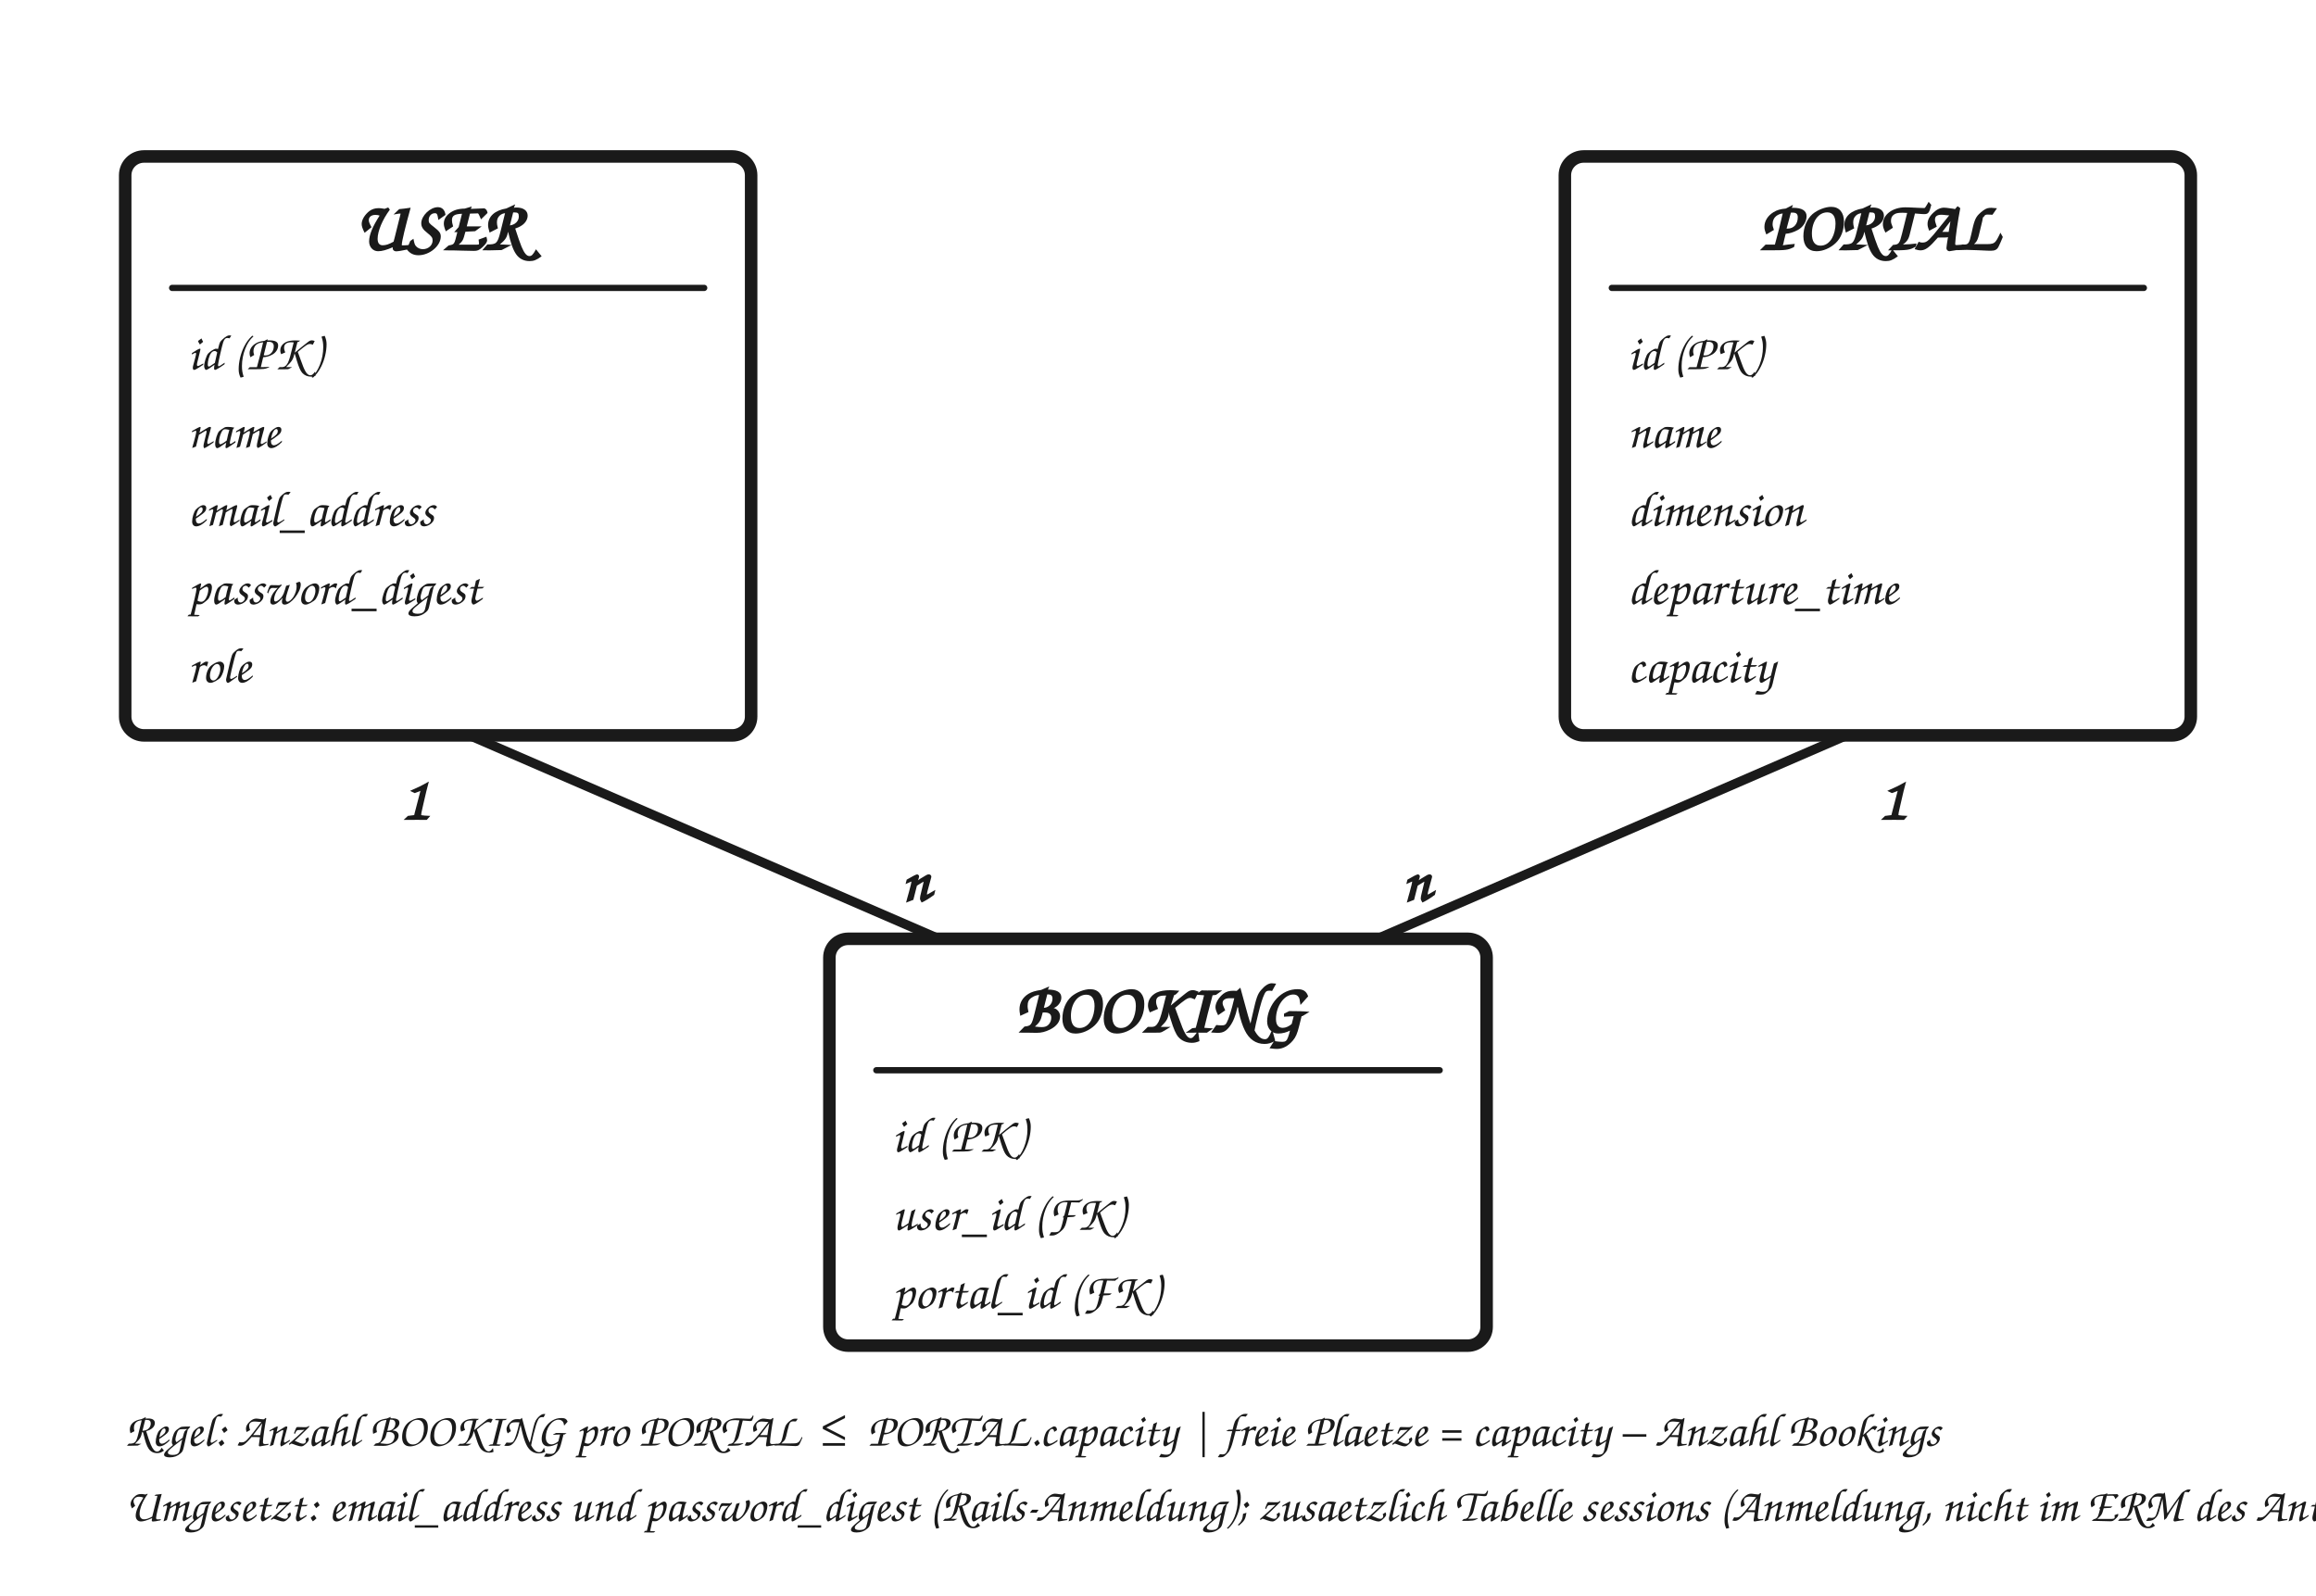
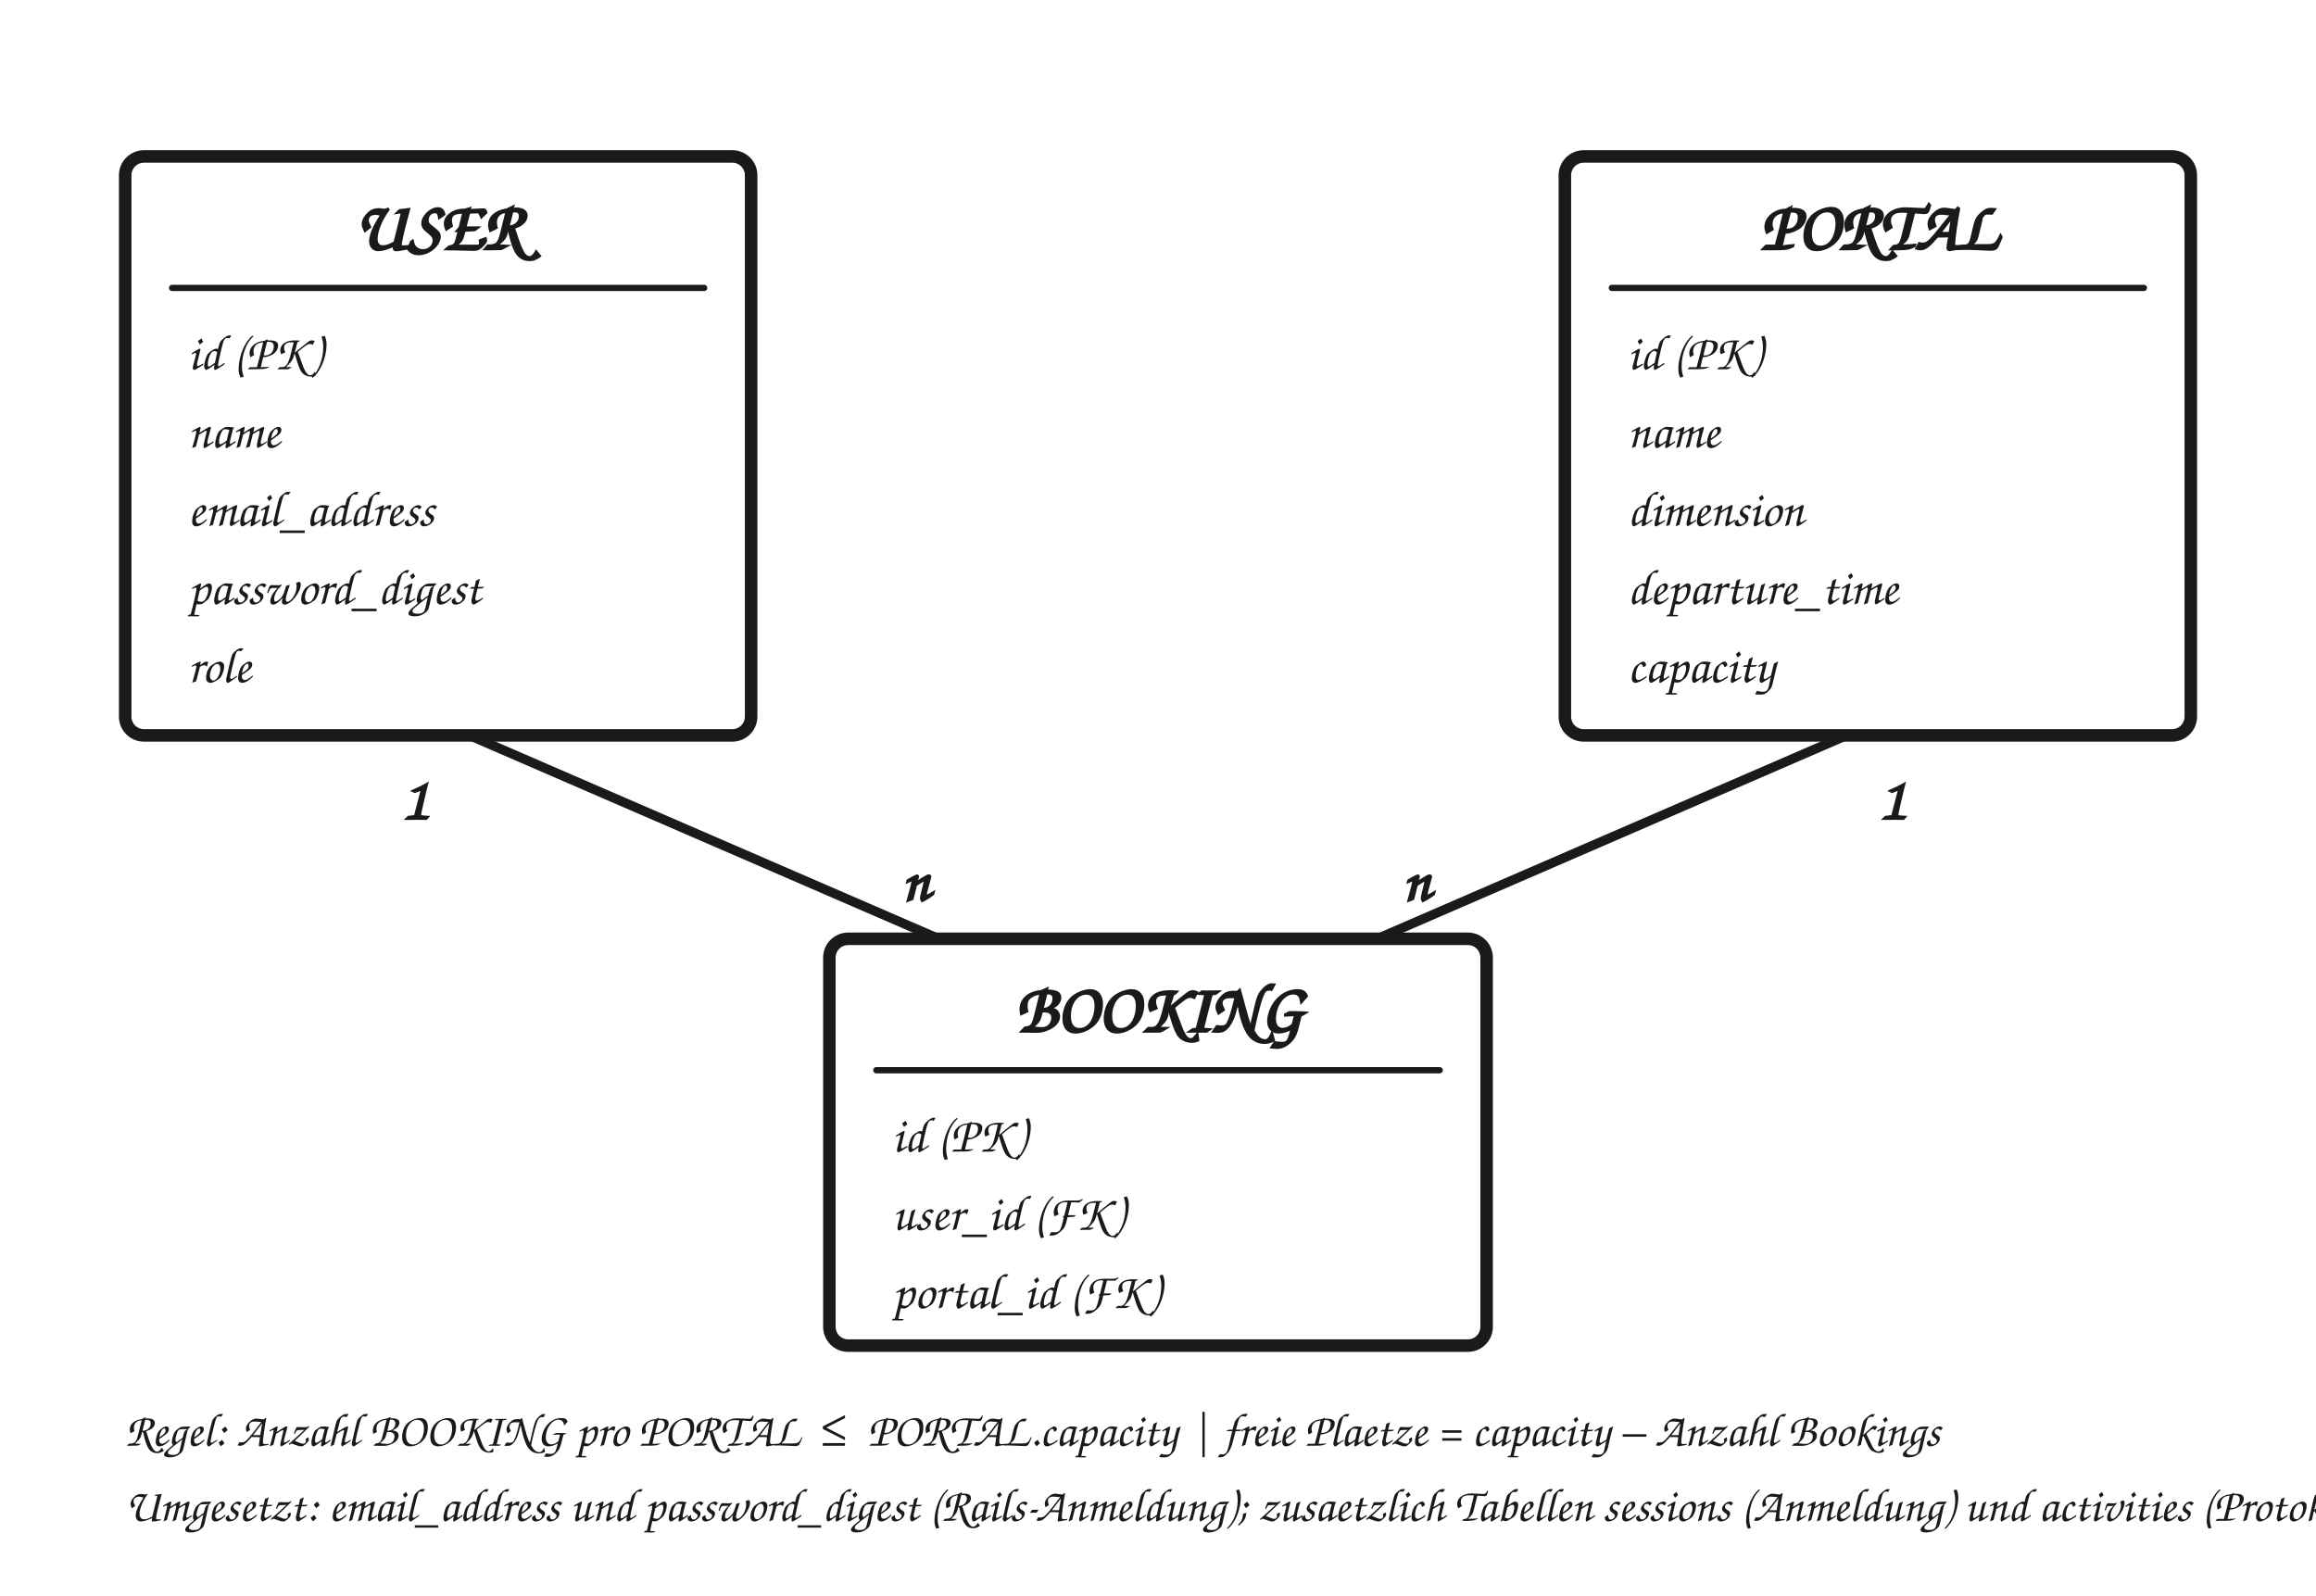
<svg xmlns="http://www.w3.org/2000/svg" viewBox="0 0 740 510" width="740" height="510">
  <style>
  .bg{fill:#fff}
  .box{fill:#fff;stroke:#1a1a1a;stroke-width:4;stroke-linejoin:round}
  .ln{stroke:#1a1a1a;stroke-width:3;stroke-linecap:round}
  .thin{stroke:#1a1a1a;stroke-width:2;stroke-linecap:round}
  text{font-family:'Comic Sans MS','Chalkboard SE','Segoe Print',cursive,sans-serif;fill:#1a1a1a}
  .t{font-size:22px;font-weight:bold}
  .a{font-size:16px}
  .c{font-size:19px;font-weight:bold}
  .n{font-size:15px;font-style:italic}
</style>
  <rect class="bg" x="0" y="0" width="740" height="510" />
  <rect class="box" x="40" y="50" width="200" height="185" rx="6" />
  <text class="t" x="140" y="80" text-anchor="middle">USER</text>
  <line class="thin" x1="55" y1="92" x2="225" y2="92" />
  <text class="a" x="60" y="118">id  (PK)</text>
  <text class="a" x="60" y="143">name</text>
  <text class="a" x="60" y="168">email_address</text>
  <text class="a" x="60" y="193">password_digest</text>
  <text class="a" x="60" y="218">role</text>
  <rect class="box" x="500" y="50" width="200" height="185" rx="6" />
  <text class="t" x="600" y="80" text-anchor="middle">PORTAL</text>
  <line class="thin" x1="515" y1="92" x2="685" y2="92" />
  <text class="a" x="520" y="118">id  (PK)</text>
  <text class="a" x="520" y="143">name</text>
  <text class="a" x="520" y="168">dimension</text>
  <text class="a" x="520" y="193">departure_time</text>
  <text class="a" x="520" y="218">capacity</text>
  <rect class="box" x="265" y="300" width="210" height="130" rx="6" />
  <text class="t" x="370" y="330" text-anchor="middle">BOOKING</text>
  <line class="thin" x1="280" y1="342" x2="460" y2="342" />
  <text class="a" x="285" y="368">id  (PK)</text>
  <text class="a" x="285" y="393">user_id  (FK)</text>
  <text class="a" x="285" y="418">portal_id  (FK)</text>
  <line class="ln" x1="150" y1="235" x2="300" y2="300" />
  <text class="c" x="128" y="262">1</text>
  <text class="c" x="288" y="288">n</text>
  <line class="ln" x1="590" y1="235" x2="440" y2="300" />
  <text class="c" x="600" y="262">1</text>
  <text class="c" x="448" y="288">n</text>
  <text class="n" x="40" y="462">Regel:  Anzahl BOOKING pro PORTAL  ≤  PORTAL.capacity      |      freie Plaetze = capacity − Anzahl Bookings</text>
-   <text class="n" x="40" y="486">Umgesetzt: email_address und password_digest (Rails-Anmeldung); zusaetzlich Tabelle sessions (Anmeldung, nicht im ERM des Antrags).</text>
+   <text class="n" x="40" y="486">Umgesetzt: email_address und password_digest (Rails-Anmeldung); zusaetzlich Tabellen sessions (Anmeldung) und activities (Protokoll), nicht im ERM des Antrags.</text>
</svg>
